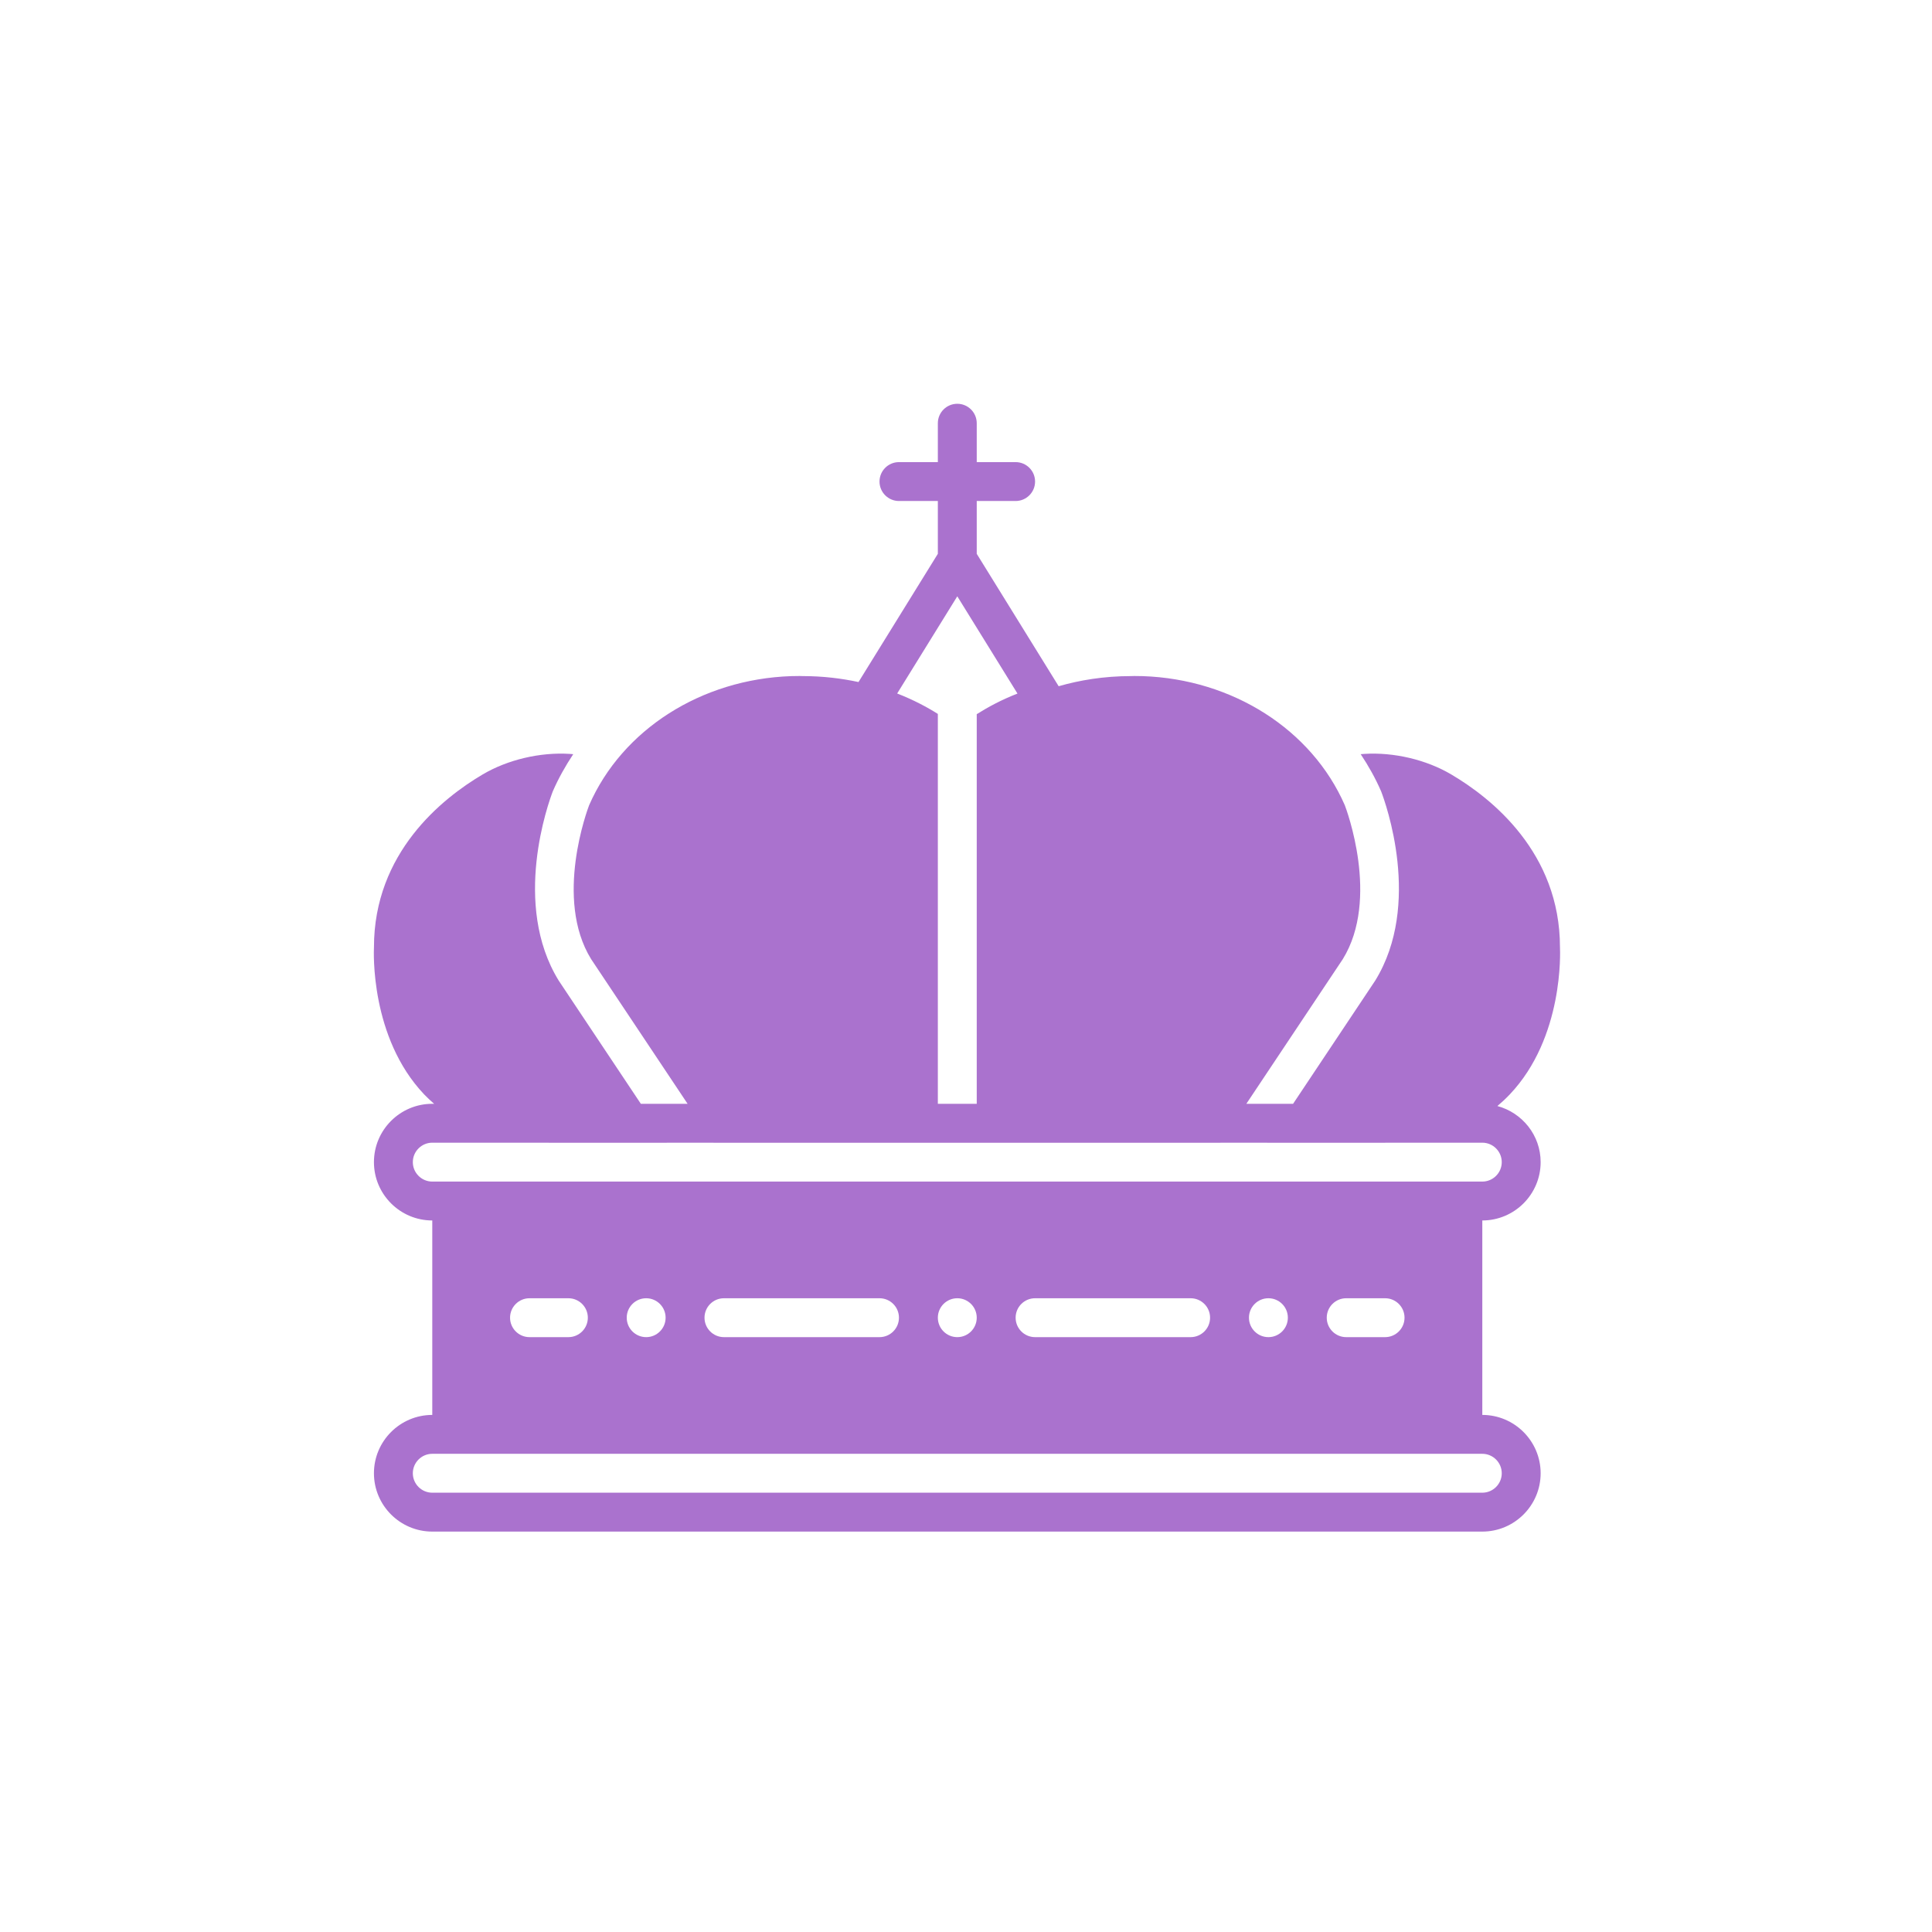
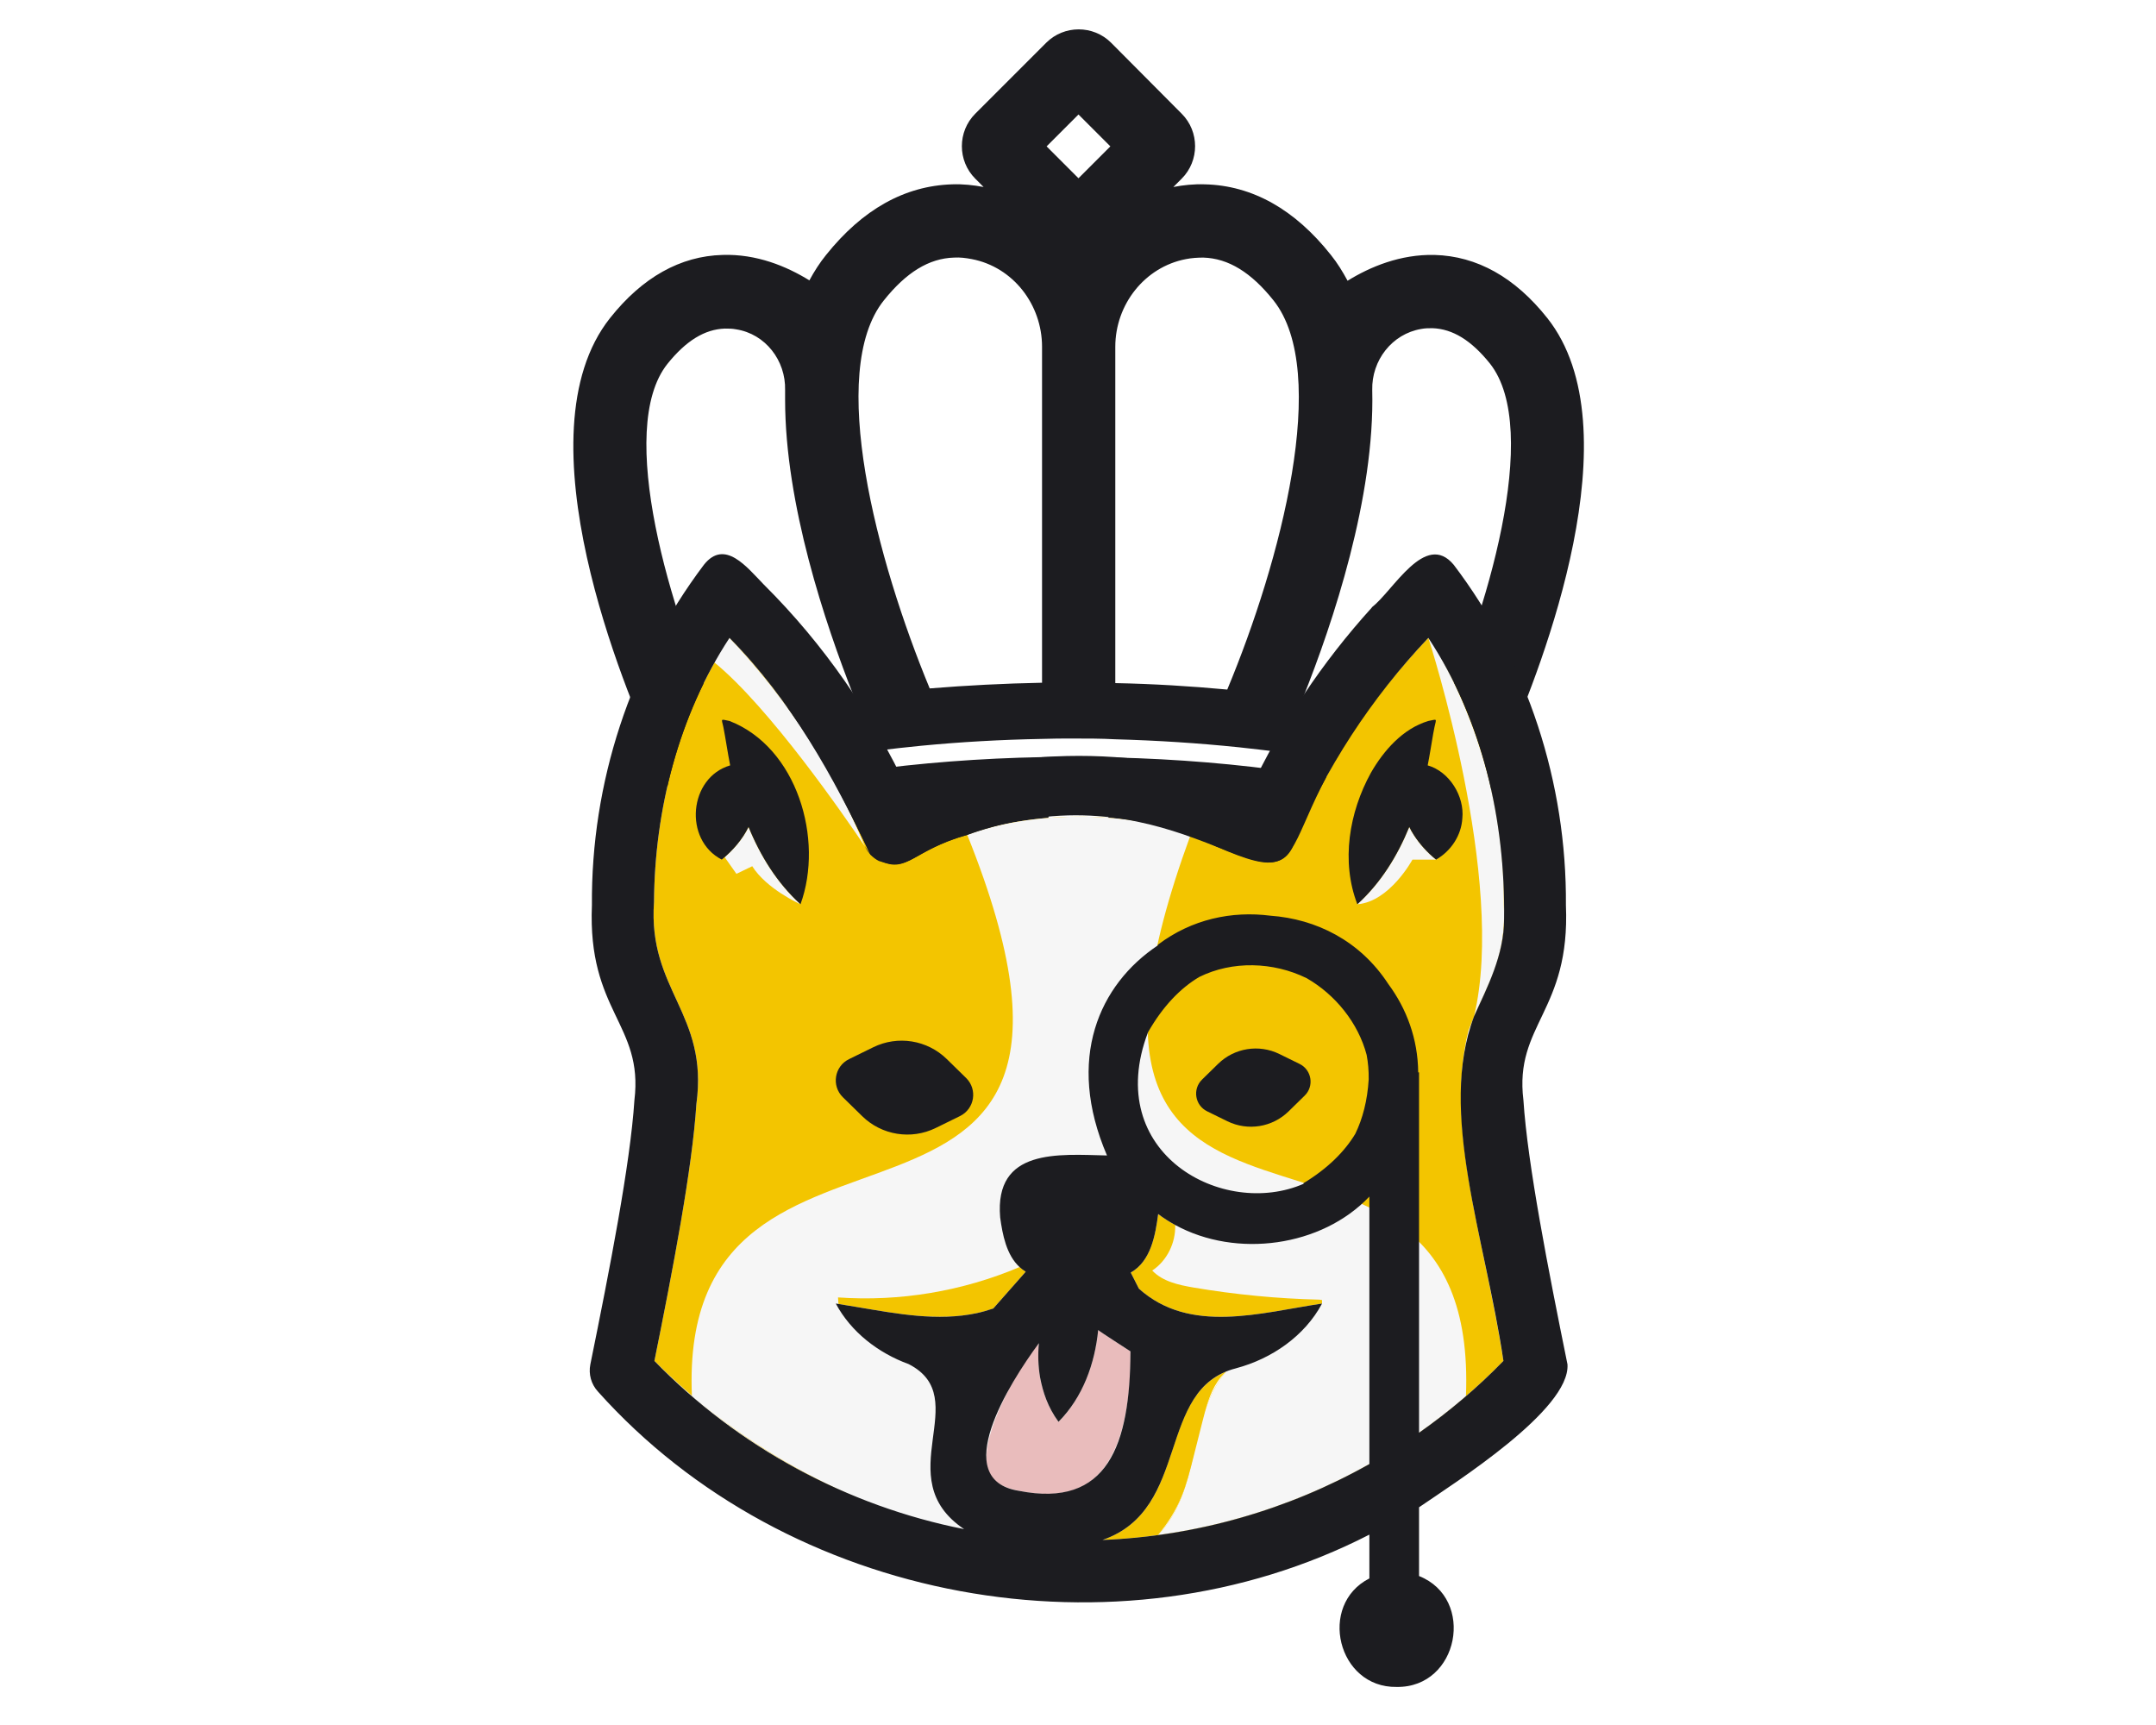
- <svg xmlns="http://www.w3.org/2000/svg" version="1.1" width="500" height="500" viewBox="0 0 500 500" xml:space="preserve">
-   <g transform="matrix(5.032346 0 0 5.032346 250.25 250.438)">
-     <path style="stroke: none; stroke-width: 0; stroke-dasharray: none; stroke-linecap: butt; stroke-dashoffset: 0; stroke-linejoin: miter; stroke-miterlimit: 4; fill: #aa72ce; fill-rule: evenodd; opacity: 1;" transform=" translate(-31.4975, -29.0044)" d="M 4 40.004 C 3.449 40.004 3 39.555 3 39.004 C 3 38.453 3.449 38.004 4 38.004 L 9.926 38.004 C 9.951 38.004 9.975 38.007 10 38.007 L 16.061 38.007 L 16.059 38.004 L 18.463 38.004 L 18.465 38.007 L 30.995 38.007 L 32 38.007 L 44.53 38.007 L 44.532 38.004 L 46.936 38.004 L 46.934 38.007 L 52.995 38.007 C 53.02 38.007 53.044 38.004 53.069 38.004 L 58 38.004 C 58.551 38.004 59 38.453 59 39.004 C 59 39.555 58.551 40.004 58 40.004 L 4 40.004 Z M 30 18.438 L 30 15.967 L 30 15.954 C 29.437 15.598 28.737 15.226 27.908 14.903 L 31 9.905 L 34.095 14.907 C 33.255 15.234 32.567 15.609 32 15.967 L 32 16.662 L 32 18.438 L 32 36.004 L 30 36.004 L 30 18.438 Z M 12 47.004 C 12 47.556 11.552 48.004 11 48.004 L 9 48.004 C 8.448 48.004 8 47.556 8 47.004 C 8 46.452 8.448 46.004 9 46.004 L 11 46.004 C 11.552 46.004 12 46.452 12 47.004 L 12 47.004 Z M 16 47.004 C 16 47.556 15.552 48.004 15 48.004 C 14.448 48.004 14 47.556 14 47.004 C 14 46.452 14.448 46.004 15 46.004 C 15.552 46.004 16 46.452 16 47.004 L 16 47.004 Z M 28 47.004 C 28 47.556 27.552 48.004 27 48.004 L 19 48.004 C 18.448 48.004 18 47.556 18 47.004 C 18 46.452 18.448 46.004 19 46.004 L 27 46.004 C 27.552 46.004 28 46.452 28 47.004 L 28 47.004 Z M 32 47.004 C 32 47.556 31.552 48.004 31 48.004 C 30.448 48.004 30 47.556 30 47.004 C 30 46.452 30.448 46.004 31 46.004 C 31.552 46.004 32 46.452 32 47.004 L 32 47.004 Z M 44 47.004 C 44 47.556 43.552 48.004 43 48.004 L 35 48.004 C 34.448 48.004 34 47.556 34 47.004 C 34 46.452 34.448 46.004 35 46.004 L 43 46.004 C 43.552 46.004 44 46.452 44 47.004 L 44 47.004 Z M 48 47.004 C 48 47.556 47.552 48.004 47 48.004 C 46.448 48.004 46 47.556 46 47.004 C 46 46.452 46.448 46.004 47 46.004 C 47.552 46.004 48 46.452 48 47.004 L 48 47.004 Z M 54 47.004 C 54 47.556 53.552 48.004 53 48.004 L 51 48.004 C 50.448 48.004 50 47.556 50 47.004 C 50 46.452 50.448 46.004 51 46.004 L 53 46.004 C 53.552 46.004 54 46.452 54 47.004 L 54 47.004 Z M 59 55.004 C 59 55.555 58.551 56.004 58 56.004 L 4 56.004 C 3.449 56.004 3 55.555 3 55.004 C 3 54.453 3.449 54.004 4 54.004 L 58 54.004 C 58.551 54.004 59 54.453 59 55.004 L 59 55.004 Z M 61 39.004 C 61 37.62 60.053 36.463 58.776 36.119 C 58.996 35.934 59.208 35.736 59.409 35.525 C 62.201 32.584 62.003 28.143 61.994 27.955 C 61.995 23.097 58.49 20.296 56.4 19.064 C 55.122 18.309 53.451 17.914 51.934 18.009 C 51.868 18.013 51.81 18.02 51.746 18.024 C 52.147 18.626 52.503 19.261 52.796 19.933 C 53.02 20.516 54.913 25.745 52.491 29.671 L 48.269 36.004 L 45.865 36.004 L 50.827 28.562 C 52.741 25.458 51.003 20.843 50.929 20.649 C 49.226 16.755 45.154 14.167 40.538 14.01 C 40.164 13.997 39.95 14.007 39.95 14.008 L 39.948 14.008 C 38.529 14.008 37.29 14.22 36.213 14.529 L 32 7.72 L 32 5.004 L 34 5.004 C 34.552 5.004 35 4.556 35 4.004 C 35 3.452 34.552 3.004 34 3.004 L 32 3.004 L 32 1.004 C 32 0.452 31.552 0.004 31 0.004 C 30.448 0.004 30 0.452 30 1.004 L 30 3.004 L 28 3.004 C 27.448 3.004 27 3.452 27 4.004 C 27 4.556 27.448 5.004 28 5.004 L 30 5.004 L 30 7.72 L 25.92 14.314 C 25.054 14.129 24.102 14.008 23.047 14.008 L 23.045 14.008 C 23.045 14.007 22.831 13.997 22.458 14.01 C 17.841 14.167 13.769 16.755 12.066 20.649 C 11.992 20.843 10.254 25.458 12.168 28.562 L 17.13 36.004 L 14.726 36.004 L 10.504 29.671 C 8.082 25.745 9.975 20.516 10.199 19.933 C 10.492 19.261 10.849 18.626 11.249 18.024 C 11.185 18.02 11.127 18.013 11.062 18.009 C 9.544 17.914 7.874 18.309 6.595 19.064 C 4.505 20.296 1 23.097 1.001 27.955 C 0.992 28.143 0.794 32.584 3.586 35.525 C 3.748 35.695 3.92 35.851 4.094 36.004 L 4 36.004 C 2.346 36.004 1 37.35 1 39.004 C 1 40.658 2.346 42.004 4 42.004 L 4 52.004 C 2.346 52.004 1 53.35 1 55.004 C 1 56.658 2.346 58.004 4 58.004 L 58 58.004 C 59.654 58.004 61 56.658 61 55.004 C 61 53.35 59.654 52.004 58 52.004 L 58 42.004 C 59.654 42.004 61 40.658 61 39.004 L 61 39.004 Z" stroke-linecap="round" />
+ <svg xmlns="http://www.w3.org/2000/svg" version="1.1" width="1280" height="1024" viewBox="0 0 1280 1024" xml:space="preserve">
+   <defs>
+ </defs>
+   <g transform="matrix(1 0 0 1 640 512)" id="background-logo">
+     <rect style="stroke: none; stroke-width: 0; stroke-dasharray: none; stroke-linecap: butt; stroke-dashoffset: 0; stroke-linejoin: miter; stroke-miterlimit: 4; fill: rgb(255,255,255); fill-opacity: 0; fill-rule: nonzero; opacity: 1;" paint-order="stroke" x="-640" y="-512" rx="0" ry="0" width="1280" height="1024" />
+   </g>
+   <g transform="matrix(2.253294 0 0 2.253294 640.3765 314.2201)" id="shape-304d3873-d1cf-4687-98eb-163826f3272c">
+     <g style="" paint-order="stroke">
+       <g transform="matrix(1 0 0 1 0 -31.21055)" id="path-01">
+         <path style="stroke: none; stroke-width: 1; stroke-dasharray: none; stroke-linecap: butt; stroke-dashoffset: 0; stroke-linejoin: miter; stroke-miterlimit: 4; fill: rgb(28,28,32); fill-rule: nonzero; opacity: 1;" paint-order="stroke" transform=" translate(-133.1407, -100.4769)" d="M 256.6 76 C 248.1 65.3 238.1 59.7 226.9 59.4 C 217.9 59.2 210 62.5 204 66.2 C 204 66.2 204 66.2 204 66.2 C 202.7 63.8 201.3 61.5 199.6 59.4 C 190.1 47.4 178.9 41.1 166.4 40.8 C 163.5 40.7 160.7 41 158.1 41.5 L 160.3 39.3 C 165 34.6 165 26.9 160.3 22.2 L 141.7 3.5 C 137 -1.2 129.3 -1.2 124.6 3.5 L 105.9 22.2 C 101.2 26.9 101.2 34.6 105.9 39.3 L 108.1 41.5 C 105.4 41 102.7 40.7 99.8 40.8 C 87.3 41.2 76.2 47.4 66.6 59.4 C 64.9 61.5 63.5 63.7 62.2 66.1 C 62.2 66.1 62.2 66.1 62.2 66.1 C 56.2 62.4 48.3 59.1 39.3 59.4 C 28.2 59.7 18.2 65.3 9.7 76 C -14.8 106.8 14 175 21.3 190.9 L 22.9 196.5 C 23.6 199.1 26.3 200.6 29 199.9 C 45.5 195.5 62.5 192.1 80 190 C 83.9 189.5 87.8 189.1 91.7 188.7 C 102.1 187.7 112.7 187.1 123.5 186.9 C 126.2 186.8 129 186.8 131.7 186.8 C 135.4 186.8 139.1 186.8 142.8 187 C 153.8 187.3 164.6 188 175.3 189.1 L 175.3 189.1 C 178.9 189.5 182.6 189.9 186.2 190.4 C 203.8 192.7 221 196.2 237.5 200.8 C 240.1 201.5 242.8 200.1 243.6 197.4 L 246.4 188 C 255.1 168 279.8 105.2 256.6 76 z M 38.6 182.3 C 38.6 182.3 38.6 182.3 38.6 182.3 C 25.5 153.7 11.1 105.3 24.8 88.1 C 29.7 82 34.6 79 39.9 78.8 C 40.9 78.8 41.9 78.8 42.9 79 C 50.6 80.2 56 87.2 55.8 95 C 55.8 95.8 55.8 96.7 55.8 97.5 C 55.8 125 66.3 156.4 74 175.9 C 62 177.5 50.1 179.6 38.6 182.3 z M 123.5 172.1 C 113.5 172.3 103.7 172.8 93.9 173.6 C 79.9 139.8 66.8 90.2 81.8 71.4 C 87.7 64 93.7 60.3 100.3 60.1 C 101.9 60 103.4 60.2 105 60.5 C 115.9 62.6 123.5 72.5 123.5 83.6 L 123.5 172.1 z M 133.1 39.2 L 124.7 30.8 L 133.1 22.4 L 141.5 30.8 L 133.1 39.2 z M 172.3 173.9 C 162.6 173 152.8 172.4 142.8 172.2 L 142.8 83.6 C 142.8 72.5 150.5 62.6 161.4 60.5 C 162.9 60.2 164.5 60.1 166 60.1 C 172.6 60.3 178.6 64 184.5 71.4 C 199.5 90.3 186.4 140.1 172.3 173.9 z M 227.5 182.9 C 216 180.1 204.2 177.9 192.2 176.2 C 200.2 156.2 211.2 123.2 210.5 95 C 210.3 87.2 215.7 80.2 223.4 78.9 C 224.4 78.7 225.4 78.7 226.4 78.7 C 231.7 78.9 236.6 81.9 241.5 88 C 255.3 105.4 240.6 154.4 227.5 182.9 z" stroke-linecap="round" />
+       </g>
+       <g transform="matrix(1 0 0 1 0.05930105 83.76573)" id="path-01">
+         <path style="stroke: none; stroke-width: 1; stroke-dasharray: none; stroke-linecap: butt; stroke-dashoffset: 0; stroke-linejoin: miter; stroke-miterlimit: 4; fill: rgb(28,28,32); fill-rule: nonzero; opacity: 1;" paint-order="stroke" transform=" translate(-133.2, -215.4532)" d="M 142.8 191.8 C 139.1 191.7 135.4 191.6 131.7 191.6 C 128.9 191.6 126.2 191.6 123.5 191.7 C 91.1 192.3 59.9 196.6 30.6 204.5 C 27.8 205.2 26.2 208.2 27 210.9 L 33.8 234.8 C 34.6 237.5 37.4 239.1 40.2 238.4 C 69 230.7 99.8 226.8 131.8 226.8 C 164.9 226.8 196.5 230.9 226 239.1 C 228.7 239.9 231.6 238.3 232.4 235.6 L 239.4 211.8 C 240.2 209 238.6 206.1 235.8 205.3 C 206.5 197.1 175.3 192.6 142.8 191.8 z M 62 223.7 C 57.6 223.7 54 220.1 54 215.7 C 54 211.3 57.6 207.7 62 207.7 C 66.4 207.7 70 211.3 70 215.7 C 69.9 220.1 66.4 223.7 62 223.7 z M 133.1 216.7 C 128.7 216.7 125.1 213.1 125.1 208.7 C 125.1 204.3 128.7 200.7 133.1 200.7 C 137.5 200.7 141.1 204.3 141.1 208.7 C 141.1 213.1 137.6 216.7 133.1 216.7 z M 204.3 223.7 C 199.9 223.7 196.3 220.1 196.3 215.7 C 196.3 211.3 199.9 207.7 204.3 207.7 C 208.7 207.7 212.3 211.3 212.3 215.7 C 212.3 220.1 208.7 223.7 204.3 223.7 z" stroke-linecap="round" />
+       </g>
+       <g transform="matrix(1 0 0 1 0.05930105 115.8125)" id="path-01">
+         <path style="stroke: none; stroke-width: 1; stroke-dasharray: none; stroke-linecap: butt; stroke-dashoffset: 0; stroke-linejoin: miter; stroke-miterlimit: 4; fill: rgb(28,28,32); fill-rule: nonzero; opacity: 1;" paint-order="stroke" transform=" translate(-133.2, -247.5)" d="M 224.7 244.5 C 195.7 236 164.5 231.6 132 231.6 C 100.4 231.6 70 235.7 41.7 243.8 C 36.6 245.3 33.6 250.6 35.1 255.7 C 36.6 260.8 41.9 263.8 47 262.3 C 73.6 254.7 102.2 250.9 132 250.9 C 162.7 250.9 192 255 219.3 263 C 220.2 263.3 221.1 263.4 222 263.4 C 226.2 263.4 230 260.7 231.3 256.5 C 232.8 251.4 229.8 246 224.7 244.5 z" stroke-linecap="round" />
+       </g>
+     </g>
+   </g>
+   <g transform="matrix(3.433691 0 0 3.433691 640.3765 665.189)" id="logo-logo">
+     <g style="" paint-order="stroke">
+       <g transform="matrix(0.5337007 0 0 0.5337007 0.04091996 -5.274648)">
+         <path style="stroke: none; stroke-width: 1; stroke-dasharray: none; stroke-linecap: butt; stroke-dashoffset: 0; stroke-linejoin: miter; stroke-miterlimit: 4; fill: rgb(243,197,0); fill-rule: nonzero; opacity: 1;" paint-order="stroke" transform=" translate(-480.0767, -374.1168)" d="M 617.843 317.439 C 618.293 331.571 610.722 343.071 606.287 354.849 C 598.516 386.67 611.435 421.971 617.618 461.857 C 613.743 465.854 609.688 469.649 605.475 473.284 L 605.475 473.3 C 595.8 481.627 585.301 489.046 574.173 495.276 C 553.025 507.198 529.744 515.022 505.669 518.274 C 519.78 503.839 515.217 480.224 527.766 465.333 C 505.557 474.515 515.422 510.34 487.725 519.859 C 493.301 519.634 498.853 519.167 504.358 518.451 C 444.653 528.168 384.356 503.85 342.566 461.857 C 348.61 431.979 354.838 399.413 356.166 378.66 C 360.172 349.282 340.408 341.794 342.438 313.198 C 342.62 283.359 350.46 252.691 366.892 227.652 C 386.862 247.875 400.482 272.443 412.518 297.829 L 412.526 297.829 L 412.526 297.837 C 413.307 298.67 414.245 299.398 415.278 299.913 C 425.786 303.558 425.485 296.729 443.917 291.465 C 463.933 283.912 494.403 283.267 516.275 291.464 L 516.275 291.472 C 566.786 314.922 532.653 291.858 593.292 227.652 C 610.671 254.013 618.041 286.064 617.843 317.439 Z" stroke-linecap="round" />
+       </g>
+       <g transform="matrix(0.5337007 0 0 0.5337007 0.04835779 10.20147)">
+         <path style="stroke: none; stroke-width: 1; stroke-dasharray: none; stroke-linecap: butt; stroke-dashoffset: 0; stroke-linejoin: miter; stroke-miterlimit: 4; fill: rgb(246,246,246); fill-rule: nonzero; opacity: 1;" paint-order="stroke" transform=" translate(-480.0906, -403.1146)" d="M 605.475 473.284 L 605.475 473.3 C 595.801 481.628 585.299 489.047 574.173 495.276 C 553.028 507.206 529.741 515.018 505.669 518.274 C 519.78 503.839 515.217 480.224 527.766 465.333 C 505.557 474.515 515.422 510.34 487.725 519.859 C 493.369 519.633 498.988 519.152 504.559 518.427 C 496.616 519.516 488.947 520.31 480.812 520.656 L 480.812 520.664 C 433.604 521.185 390.363 502.874 354.717 473.3 C 349.792 361.35 506.452 447.161 443.917 291.464 C 463.935 283.913 494.401 283.263 516.275 291.464 C 456.234 455.117 610.112 356.748 605.475 473.284 Z" stroke-linecap="round" />
+       </g>
+       <g transform="matrix(0.5337007 0 0 0.5337007 -54.64742 -44.07846)">
+         <path style="stroke: none; stroke-width: 1; stroke-dasharray: none; stroke-linecap: butt; stroke-dashoffset: 0; stroke-linejoin: miter; stroke-miterlimit: 4; fill: rgb(246,246,246); fill-rule: nonzero; opacity: 1;" paint-order="stroke" transform=" translate(-377.6066, -301.4098)" d="M 389.882 313.931 C 389.544 313.786 378.81 308.91 374.263 301.611 L 369.137 304.081 L 365.331 298.682 C 367.761 296.59 369.902 294.111 371.511 291.633 C 372.139 290.691 372.646 289.782 373.064 288.889 C 376.903 298.28 382.286 307.01 389.882 313.931 Z" stroke-linecap="round" />
+       </g>
+       <g transform="matrix(0.5337007 0 0 0.5337007 54.99482 -44.07631)">
+         <path style="stroke: none; stroke-width: 1; stroke-dasharray: none; stroke-linecap: butt; stroke-dashoffset: 0; stroke-linejoin: miter; stroke-miterlimit: 4; fill: rgb(246,246,246); fill-rule: nonzero; opacity: 1;" paint-order="stroke" transform=" translate(-583.0443, -301.4138)" d="M 595.795 299.47 L 588.15 299.47 C 588.15 299.47 580.787 313.118 570.294 313.939 C 577.898 307.018 583.282 298.28 587.12 288.889 C 587.539 289.782 588.054 290.691 588.673 291.633 C 590.492 294.425 592.978 297.233 595.795 299.47 Z" stroke-linecap="round" />
+       </g>
+       <g transform="matrix(0.5337007 0 0 0.5337007 -49.96842 -65.41856)">
+         <path style="stroke: none; stroke-width: 1; stroke-dasharray: none; stroke-linecap: butt; stroke-dashoffset: 0; stroke-linejoin: miter; stroke-miterlimit: 4; fill: rgb(246,246,246); fill-rule: nonzero; opacity: 1;" paint-order="stroke" transform=" translate(-386.3737, -261.4246)" d="M 410.764 295.198 C 404.093 285.3 379.872 250.207 361.983 235.586 C 362.885 233.904 363.818 232.247 364.776 230.597 C 365.524 229.309 366.273 228.336 366.892 227.652 C 385.505 247.27 400.214 269.882 410.611 294.86 C 410.659 294.972 410.708 295.085 410.764 295.198 Z" stroke-linecap="round" />
+       </g>
+       <g transform="matrix(0.5337007 0 0 0.5337007 67.01752 -50.72657)">
+         <path style="stroke: none; stroke-width: 1; stroke-dasharray: none; stroke-linecap: butt; stroke-dashoffset: 0; stroke-linejoin: miter; stroke-miterlimit: 4; fill: rgb(246,246,246); fill-rule: nonzero; opacity: 1;" paint-order="stroke" transform=" translate(-605.5714, -288.9531)" d="M 608.098 350.247 C 618.704 306.117 593.622 228.658 593.3 227.66 C 593.92 228.344 594.66 229.317 595.416 230.597 C 610.191 255.912 617.908 284.793 617.747 314.108 C 618.68 330.467 612.605 339.721 608.098 350.247 Z" stroke-linecap="round" />
+       </g>
+       <g transform="matrix(0.5337007 0 0 0.5337007 14.8077 57.95797)">
+         <path style="stroke: none; stroke-width: 1; stroke-dasharray: none; stroke-linecap: butt; stroke-dashoffset: 0; stroke-linejoin: miter; stroke-miterlimit: 4; fill: rgb(243,197,0); fill-rule: nonzero; opacity: 1;" paint-order="stroke" transform=" translate(-507.7453, -492.5964)" d="M 527.766 465.333 C 526.72 466.283 525.795 467.377 525.022 468.536 C 522.415 472.455 521.216 477.114 520.065 481.677 C 519.075 485.596 518.086 489.522 517.088 493.449 C 516.042 497.61 514.979 501.778 513.362 505.745 C 511.503 510.308 508.88 514.54 505.669 518.274 C 505.532 518.298 505.396 518.314 505.251 518.33 C 505.025 518.363 504.792 518.395 504.559 518.427 C 504.494 518.443 504.43 518.451 504.358 518.451 C 498.853 519.167 493.301 519.634 487.725 519.859 C 515.422 510.34 505.557 474.515 527.766 465.333 Z" stroke-linecap="round" />
+       </g>
+       <g transform="matrix(0.5337007 0 0 0.5337007 -25.37727 29.62573)">
+         <path style="stroke: none; stroke-width: 1; stroke-dasharray: none; stroke-linecap: butt; stroke-dashoffset: 0; stroke-linejoin: miter; stroke-miterlimit: 4; fill: rgb(243,197,0); fill-rule: nonzero; opacity: 1;" paint-order="stroke" transform=" translate(-432.4504, -439.51)" d="M 462.86 432.961 L 452.35 444.878 C 438.191 449.821 422.969 446.882 408.567 444.468 C 406.443 444.098 404.326 443.744 402.226 443.422 L 402.178 443.245 L 402.041 441.289 C 422.054 442.714 442.396 439.286 460.864 431.456 C 461.468 432.019 462.127 432.518 462.86 432.961 Z" stroke-linecap="round" />
+       </g>
+       <g transform="matrix(0.5337007 0 0 0.5337007 25.54861 25.08128)">
+         <path style="stroke: none; stroke-width: 1; stroke-dasharray: none; stroke-linecap: butt; stroke-dashoffset: 0; stroke-linejoin: miter; stroke-miterlimit: 4; fill: rgb(243,197,0); fill-rule: nonzero; opacity: 1;" paint-order="stroke" transform=" translate(-527.8707, -430.995)" d="M 558.859 442.142 L 558.859 443.277 C 538.814 446.27 516.042 453.295 499.521 438.449 L 496.882 433.242 C 503.349 429.587 504.829 421.315 505.734 414.533 C 505.806 414.493 505.862 414.453 505.935 414.413 C 507.633 415.676 509.419 416.819 511.278 417.824 C 511.479 423.554 508.655 429.404 503.843 432.583 C 507.222 436.139 512.364 437.258 517.209 438.087 C 530.695 440.372 544.351 441.692 558.03 442.014 L 558.859 442.142 Z" stroke-linecap="round" />
+       </g>
+       <g transform="matrix(0.5337007 0 0 0.5337007 -3.486523 50.3752)">
+         <path style="stroke: none; stroke-width: 1; stroke-dasharray: none; stroke-linecap: butt; stroke-dashoffset: 0; stroke-linejoin: miter; stroke-miterlimit: 4; fill: rgb(233,188,188); fill-rule: nonzero; opacity: 1;" paint-order="stroke" transform=" translate(-473.4673, -478.3885)" d="M 485.029 499.887 C 483.548 501.166 481.907 502.196 480.096 502.993 C 475.019 505.206 468.621 505.52 460.703 503.951 C 452.576 502.341 451.28 498.937 450.846 497.819 C 447.329 488.605 457.581 468.689 466.086 457.287 L 467.125 456.112 C 466.77 459.805 466.891 463.547 467.511 467.208 C 468.428 471.988 469.973 476.776 473.482 481.588 C 475.566 479.617 477.103 477.508 478.583 475.231 C 479.114 474.386 479.621 473.533 480.096 472.664 C 483.669 466.194 485.673 459.129 486.332 451.847 C 486.654 452.12 486.984 452.37 487.33 452.603 L 496.785 458.759 C 497.067 478.563 492.947 493.071 485.029 499.887 Z" stroke-linecap="round" />
+       </g>
+       <g transform="matrix(0.5337007 0 0 0.5337007 -30.1098 -5.695262)">
+         <path style="stroke: none; stroke-width: 1; stroke-dasharray: none; stroke-linecap: butt; stroke-dashoffset: 0; stroke-linejoin: miter; stroke-miterlimit: 4; fill: rgb(28,28,32); fill-rule: nonzero; opacity: 1;" paint-order="stroke" transform=" translate(-423.583, -373.3287)" d="M 437.291 364.087 C 430.962 357.89 421.415 356.355 413.463 360.256 L 405.607 364.109 C 400.865 366.436 399.849 372.753 403.623 376.449 L 409.875 382.571 C 416.204 388.768 425.751 390.303 433.703 386.402 L 441.559 382.548 C 446.301 380.222 447.317 373.904 443.543 370.208 L 437.291 364.087 Z" stroke-linecap="round" />
+       </g>
+       <g transform="matrix(0.5337007 0 0 0.5337007 30.20872 -5.695274)">
+         <path style="stroke: none; stroke-width: 1; stroke-dasharray: none; stroke-linecap: butt; stroke-dashoffset: 0; stroke-linejoin: miter; stroke-miterlimit: 4; fill: rgb(28,28,32); fill-rule: nonzero; opacity: 1;" paint-order="stroke" transform=" translate(-536.6024, -373.3287)" d="M 521.631 381.007 L 528.174 384.217 C 534.797 387.466 542.748 386.187 548.019 381.026 L 553.226 375.927 C 556.369 372.849 555.523 367.588 551.574 365.65 L 545.031 362.441 C 538.408 359.192 530.456 360.47 525.186 365.632 L 519.979 370.73 C 516.836 373.808 517.681 379.07 521.631 381.007 Z" stroke-linecap="round" />
+       </g>
+       <g transform="matrix(0.5337007 0 0 0.5337007 -56.41602 -53.34055)">
+         <path style="stroke: none; stroke-width: 1; stroke-dasharray: none; stroke-linecap: butt; stroke-dashoffset: 0; stroke-linejoin: miter; stroke-miterlimit: 4; fill: rgb(28,28,32); fill-rule: nonzero; opacity: 1;" paint-order="stroke" transform=" translate(-374.2928, -284.0553)" d="M 389.89 313.939 C 382.291 307.016 376.903 298.283 373.064 288.889 C 371.108 292.905 368.003 296.531 364.39 299.47 C 351.912 293.049 353.705 272.878 367.109 268.948 C 366.29 264.882 365.696 260.551 364.905 256.54 C 364.333 253.788 363.786 253.909 366.892 254.561 C 388.805 263.09 397.55 292.914 389.89 313.939 Z" stroke-linecap="round" />
+       </g>
+       <g transform="matrix(0.5337007 0 0 0.5337007 56.53192 -53.3422)">
+         <path style="stroke: none; stroke-width: 1; stroke-dasharray: none; stroke-linecap: butt; stroke-dashoffset: 0; stroke-linejoin: miter; stroke-miterlimit: 4; fill: rgb(28,28,32); fill-rule: nonzero; opacity: 1;" paint-order="stroke" transform=" translate(-585.9244, -284.0522)" d="M 604.308 286.113 C 603.978 291.617 600.663 296.686 595.795 299.47 C 592.978 297.233 590.492 294.425 588.673 291.633 C 588.054 290.691 587.539 289.782 587.12 288.889 C 583.282 298.28 577.898 307.018 570.294 313.939 C 564.935 300.042 567.647 284.133 574.672 271.371 C 578.808 264.161 585.004 257.055 593.292 254.561 C 596.253 253.989 595.931 253.619 595.288 256.54 L 594.861 258.745 C 594.29 261.996 593.735 265.657 593.083 268.948 C 600.1 270.936 605.041 278.927 604.308 286.113 Z" stroke-linecap="round" />
+       </g>
+       <g transform="matrix(0.5337007 0 0 0.5337007 0 0)">
+         <path style="stroke: none; stroke-width: 1; stroke-dasharray: none; stroke-linecap: butt; stroke-dashoffset: 0; stroke-linejoin: miter; stroke-miterlimit: 4; fill: rgb(28,28,32); fill-rule: nonzero; opacity: 1;" paint-order="stroke" transform=" translate(-480, -384)" d="M 590.009 368.4 C 589.904 357.521 586.251 347.776 580.337 339.786 C 571.34 327.643 557.113 319.548 542.138 317.64 C 529.649 316.039 516.645 318.751 505.726 327.015 C 505.709 327.096 505.693 327.168 505.677 327.248 C 503.247 338.281 502.241 347.559 502.458 355.437 C 507.319 346.899 513.024 341.089 519.051 337.5 C 529.826 332.157 543.039 332.584 553.806 337.846 C 553.822 337.846 553.846 337.862 553.862 337.87 C 563.213 343.246 570.576 352.395 573.304 362.719 C 573.778 365.222 574.012 367.861 573.971 370.645 C 573.553 377.558 572 383.424 569.626 388.3 C 566.158 394.062 560.67 399.558 552.728 404.362 C 552.808 404.386 552.889 404.418 552.977 404.442 C 559.077 406.39 566.085 407.685 572.459 410.268 C 573.046 409.737 573.625 409.19 574.189 408.627 L 574.189 411.137 C 580.296 414.348 585.72 418.71 590.283 423.868 L 590.283 368.4 L 590.009 368.4 Z M 542.138 317.64 C 557.113 319.548 571.34 327.643 580.337 339.786 C 571.147 325.695 556.912 318.711 542.138 317.64 Z M 638.371 462.976 C 632.159 432.405 625.423 398.053 624.096 377.381 C 621.078 352.878 639.328 348.669 637.864 314.22 C 638.154 274.662 625.456 235.514 601.516 203.97 C 592.254 192.849 581.849 212.54 575.001 217.714 L 575.026 217.778 C 558.867 235.586 545.558 255.534 535.362 277.269 C 508.293 262.06 451.835 262.085 424.822 277.269 C 413.033 252.356 397.607 229.849 377.949 210.311 C 372.565 204.799 365.355 195.44 358.596 203.97 C 334.761 235.578 322.014 274.662 322.32 314.22 C 320.864 348.726 339.074 352.733 336.089 377.381 C 334.761 398.053 328.026 432.405 321.813 462.976 C 321.17 466.138 322.087 469.421 324.276 471.795 C 385.577 540.355 492.424 560.094 574.189 518.129 L 574.189 532.316 C 557.395 540.878 563.873 567.803 583.04 567.465 C 603.19 567.763 608.71 538.874 590.283 531.543 L 590.283 509.27 C 601.967 501.247 639.312 477.685 638.371 462.976 Z M 447.047 446.375 C 434.315 449.097 421.222 446.591 408.567 444.468 C 406.443 444.098 404.326 443.744 402.226 443.422 C 401.928 443.365 401.623 443.325 401.325 443.277 C 406.266 452.507 415.069 459.29 424.943 462.895 C 446.444 473.92 418.151 499.742 442.903 516.351 C 404.986 508.851 369.588 489.7 342.566 461.857 C 348.61 431.979 354.838 399.413 356.166 378.66 C 360.173 349.281 340.41 341.797 342.438 313.198 C 342.623 283.361 350.46 252.694 366.892 227.652 C 386.848 247.858 400.456 272.393 412.478 297.756 C 412.301 297.491 411.705 296.598 410.764 295.198 C 411.207 296.155 411.786 297.04 412.502 297.805 C 412.51 297.813 412.518 297.821 412.518 297.829 L 412.526 297.829 L 412.526 297.837 C 424.098 306.053 424.355 296.807 443.917 291.464 C 507.649 268.812 540.569 315.677 549.573 294.86 C 559.97 269.882 574.68 247.27 593.292 227.652 C 610.907 254.384 618.254 286.949 617.827 318.751 C 617.859 330.419 612.267 341.017 608.098 350.247 C 596.326 381.235 611.703 421.8 617.618 461.857 C 609.265 470.467 600.092 478.241 590.283 485.129 L 590.283 368.4 L 590.009 368.4 C 589.904 357.521 586.251 347.776 580.337 339.786 C 571.147 325.695 556.912 318.711 542.138 317.64 C 529.649 316.039 516.645 318.751 505.726 327.015 C 505.709 327.096 505.693 327.168 505.677 327.248 C 486.711 339.874 475.727 364.023 489.189 395.309 C 473.482 394.955 452.672 392.879 454.579 415.378 C 455.344 420.971 456.607 427.537 460.864 431.456 C 461.468 432.019 462.127 432.518 462.86 432.961 L 452.35 444.878 C 450.606 445.466 448.844 445.981 447.047 446.375 Z M 569.626 388.3 C 566.158 394.062 560.67 399.558 552.728 404.362 C 552.808 404.386 552.889 404.418 552.977 404.442 C 526.873 415.909 487.596 394.649 502.458 355.437 C 507.319 346.899 513.024 341.089 519.051 337.5 C 529.826 332.157 543.039 332.584 553.806 337.846 C 553.822 337.846 553.846 337.862 553.862 337.87 C 563.213 343.246 570.576 352.395 573.304 362.719 C 573.778 365.222 574.012 367.861 573.971 370.645 C 573.553 377.558 572 383.424 569.626 388.3 Z M 460.703 503.951 C 437.866 500.378 457.468 469.18 467.125 456.112 C 466.77 459.805 466.891 463.547 467.511 467.208 C 468.428 471.988 469.973 476.776 473.482 481.588 C 481.327 473.678 485.286 462.718 486.332 451.847 C 486.332 452.048 496.327 458.429 496.785 458.759 C 496.689 489.201 489.342 509.608 460.703 503.951 Z M 574.189 495.268 C 574.181 495.268 574.181 495.276 574.173 495.276 C 547.819 510.139 517.965 518.66 487.725 519.859 C 516.605 509.937 504.832 470.821 531.041 464.239 L 531.041 464.231 C 542.572 461.157 553.235 453.802 558.859 443.277 C 538.814 446.27 516.042 453.295 499.521 438.449 L 496.882 433.242 C 503.427 429.535 504.86 421.142 505.766 414.284 C 507.511 415.601 509.358 416.784 511.278 417.824 C 531.13 428.688 558.739 424.906 574.189 408.627 L 574.189 495.268 Z M 502.458 355.437 C 507.319 346.899 513.024 341.089 519.051 337.5 C 512.05 340.96 506.08 346.859 502.458 355.437 Z M 552.728 404.362 C 552.808 404.386 552.889 404.418 552.977 404.442 C 559.849 401.417 565.804 396.13 569.626 388.3 C 566.158 394.062 560.67 399.558 552.728 404.362 Z M 553.862 337.87 C 563.213 343.246 570.576 352.395 573.304 362.719 C 571.042 351.067 563.422 342.562 553.862 337.87 Z M 412.478 297.756 C 412.301 297.491 411.705 296.598 410.764 295.198 C 411.207 296.155 411.786 297.04 412.502 297.805 C 412.494 297.797 412.486 297.781 412.478 297.756 Z M 505.726 327.015 C 505.709 327.096 505.693 327.168 505.677 327.248 C 516.291 320.167 529.416 316.707 542.138 317.64 C 529.649 316.039 516.645 318.751 505.726 327.015 Z M 542.138 317.64 C 557.113 319.548 571.34 327.643 580.337 339.786 C 571.147 325.695 556.912 318.711 542.138 317.64 Z M 580.337 339.786 C 585.205 347.261 588.657 356.74 590.009 368.4 C 589.904 357.521 586.251 347.776 580.337 339.786 Z M 412.478 297.756 C 412.301 297.491 411.705 296.598 410.764 295.198 C 411.207 296.155 411.786 297.04 412.502 297.805 C 412.494 297.797 412.486 297.781 412.478 297.756 Z" stroke-linecap="round" />
+       </g>
+     </g>
  </g>
</svg>
